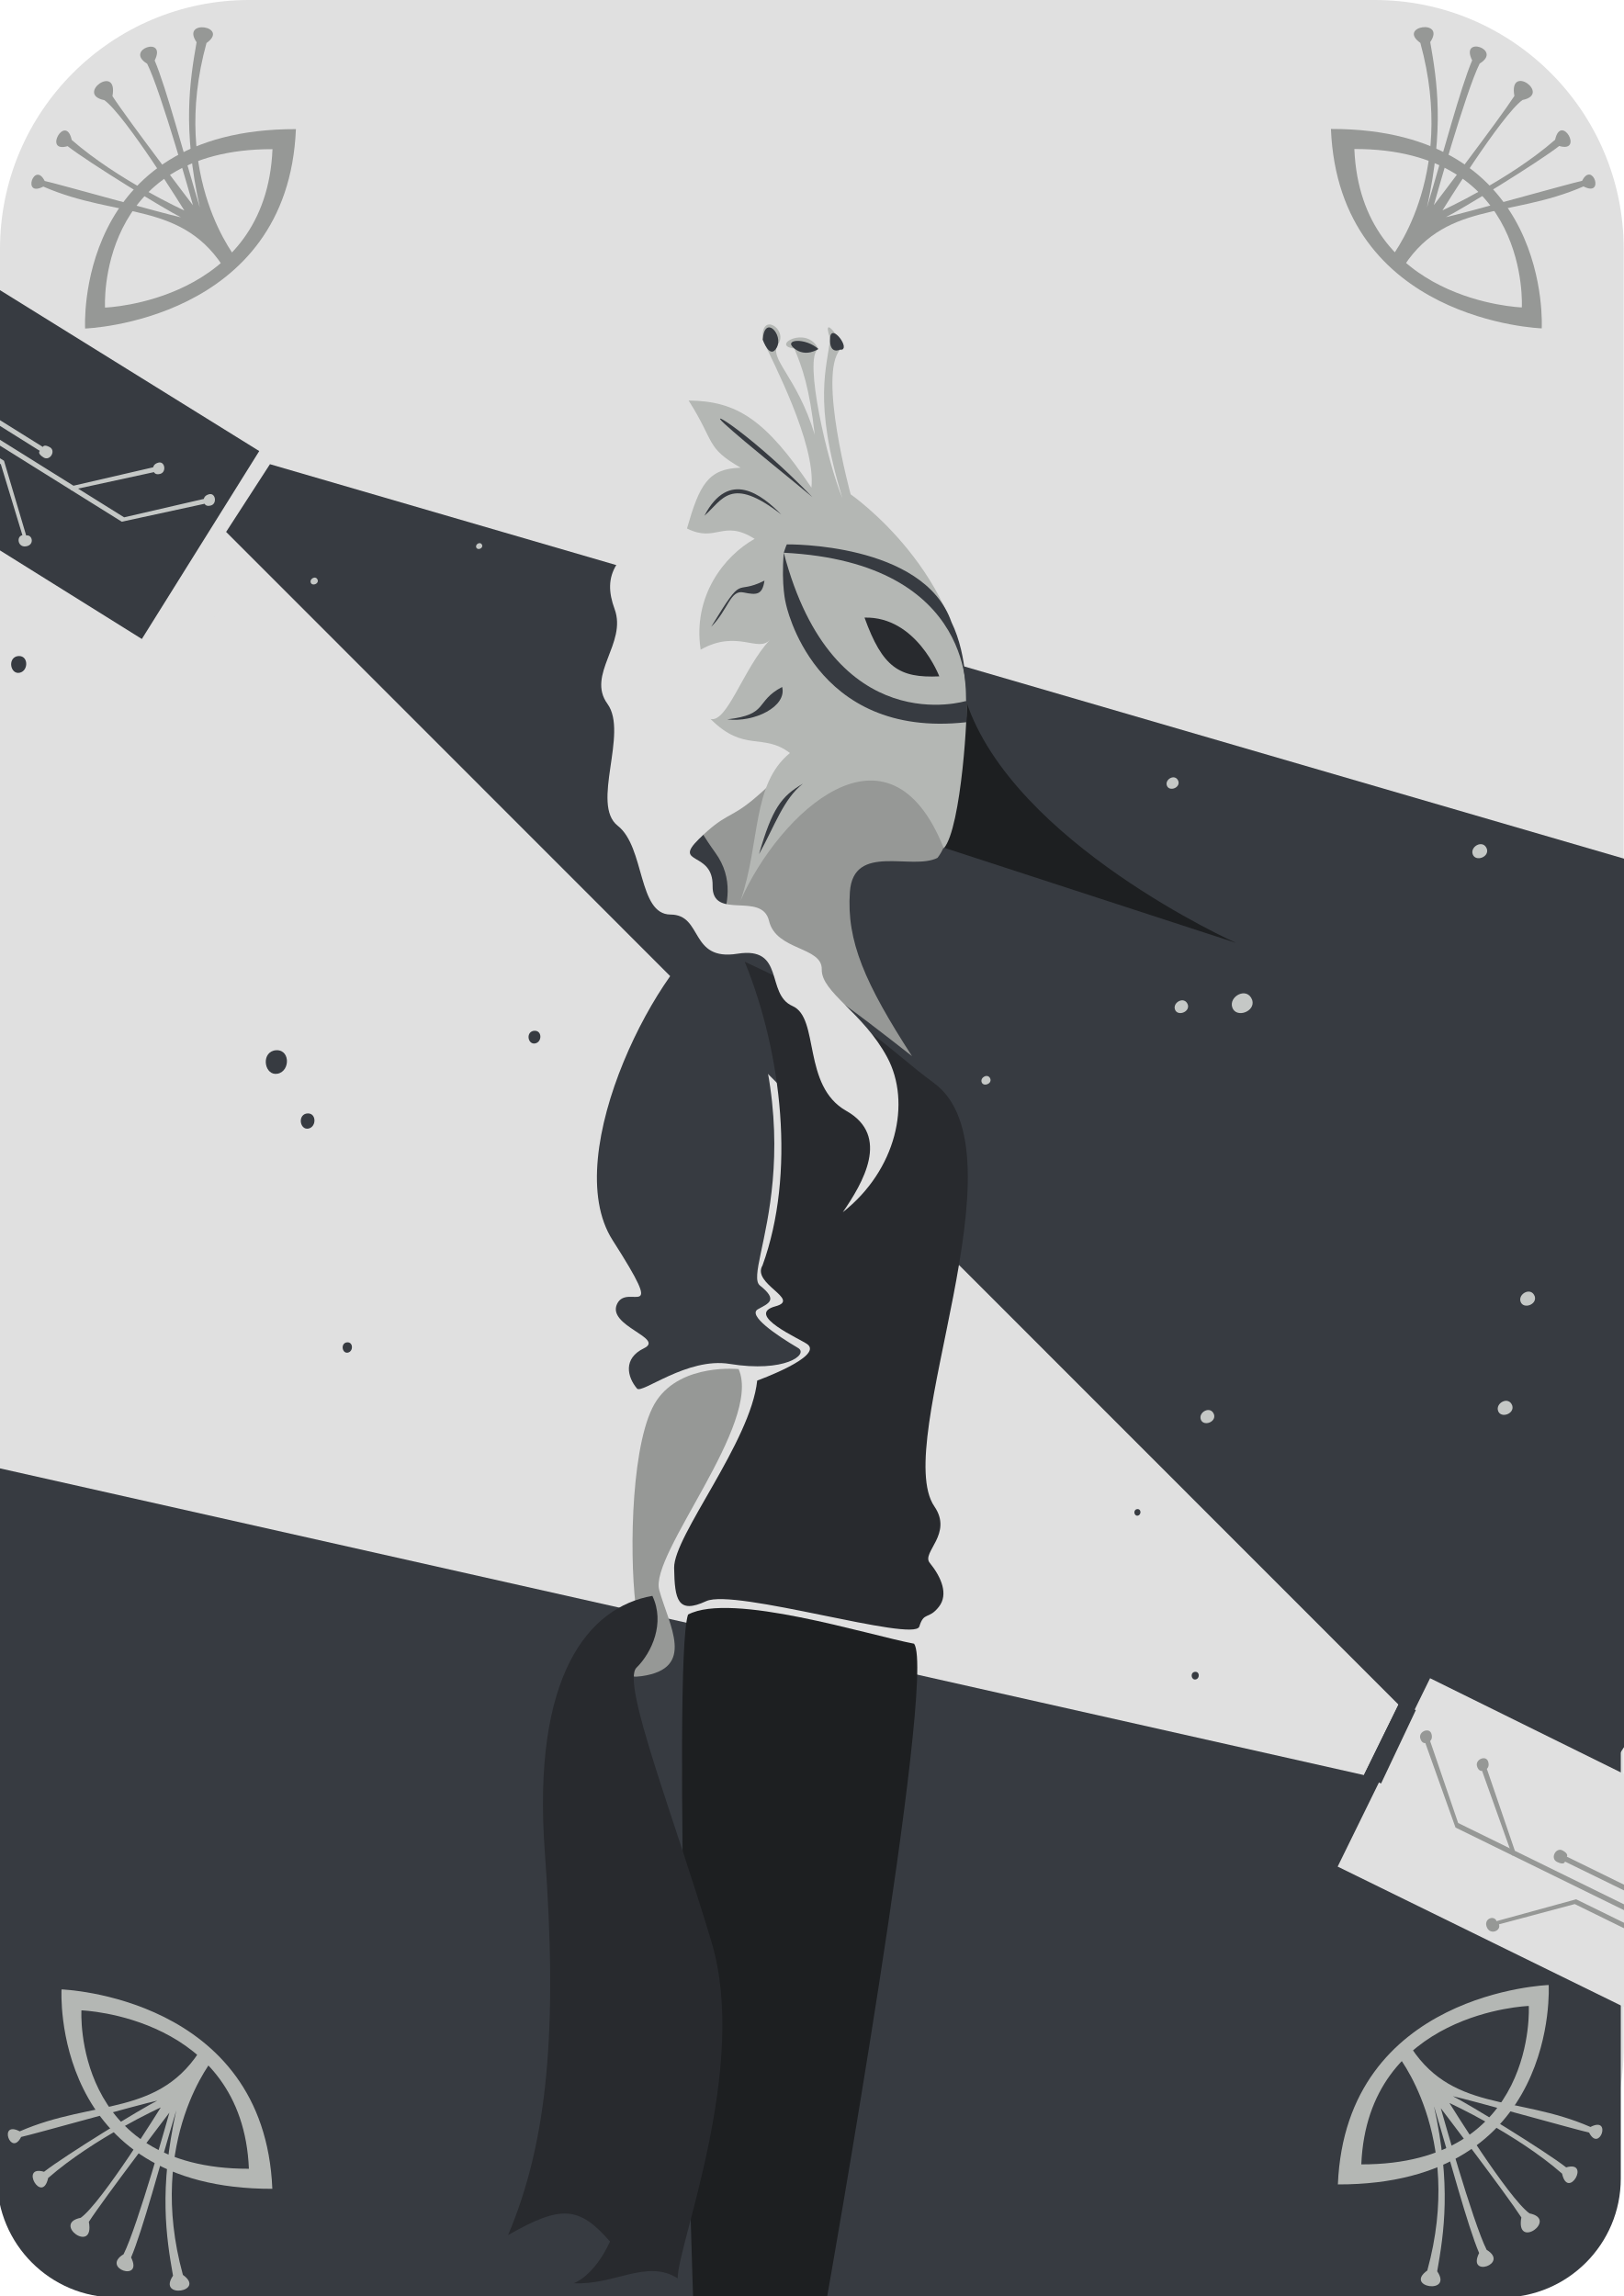
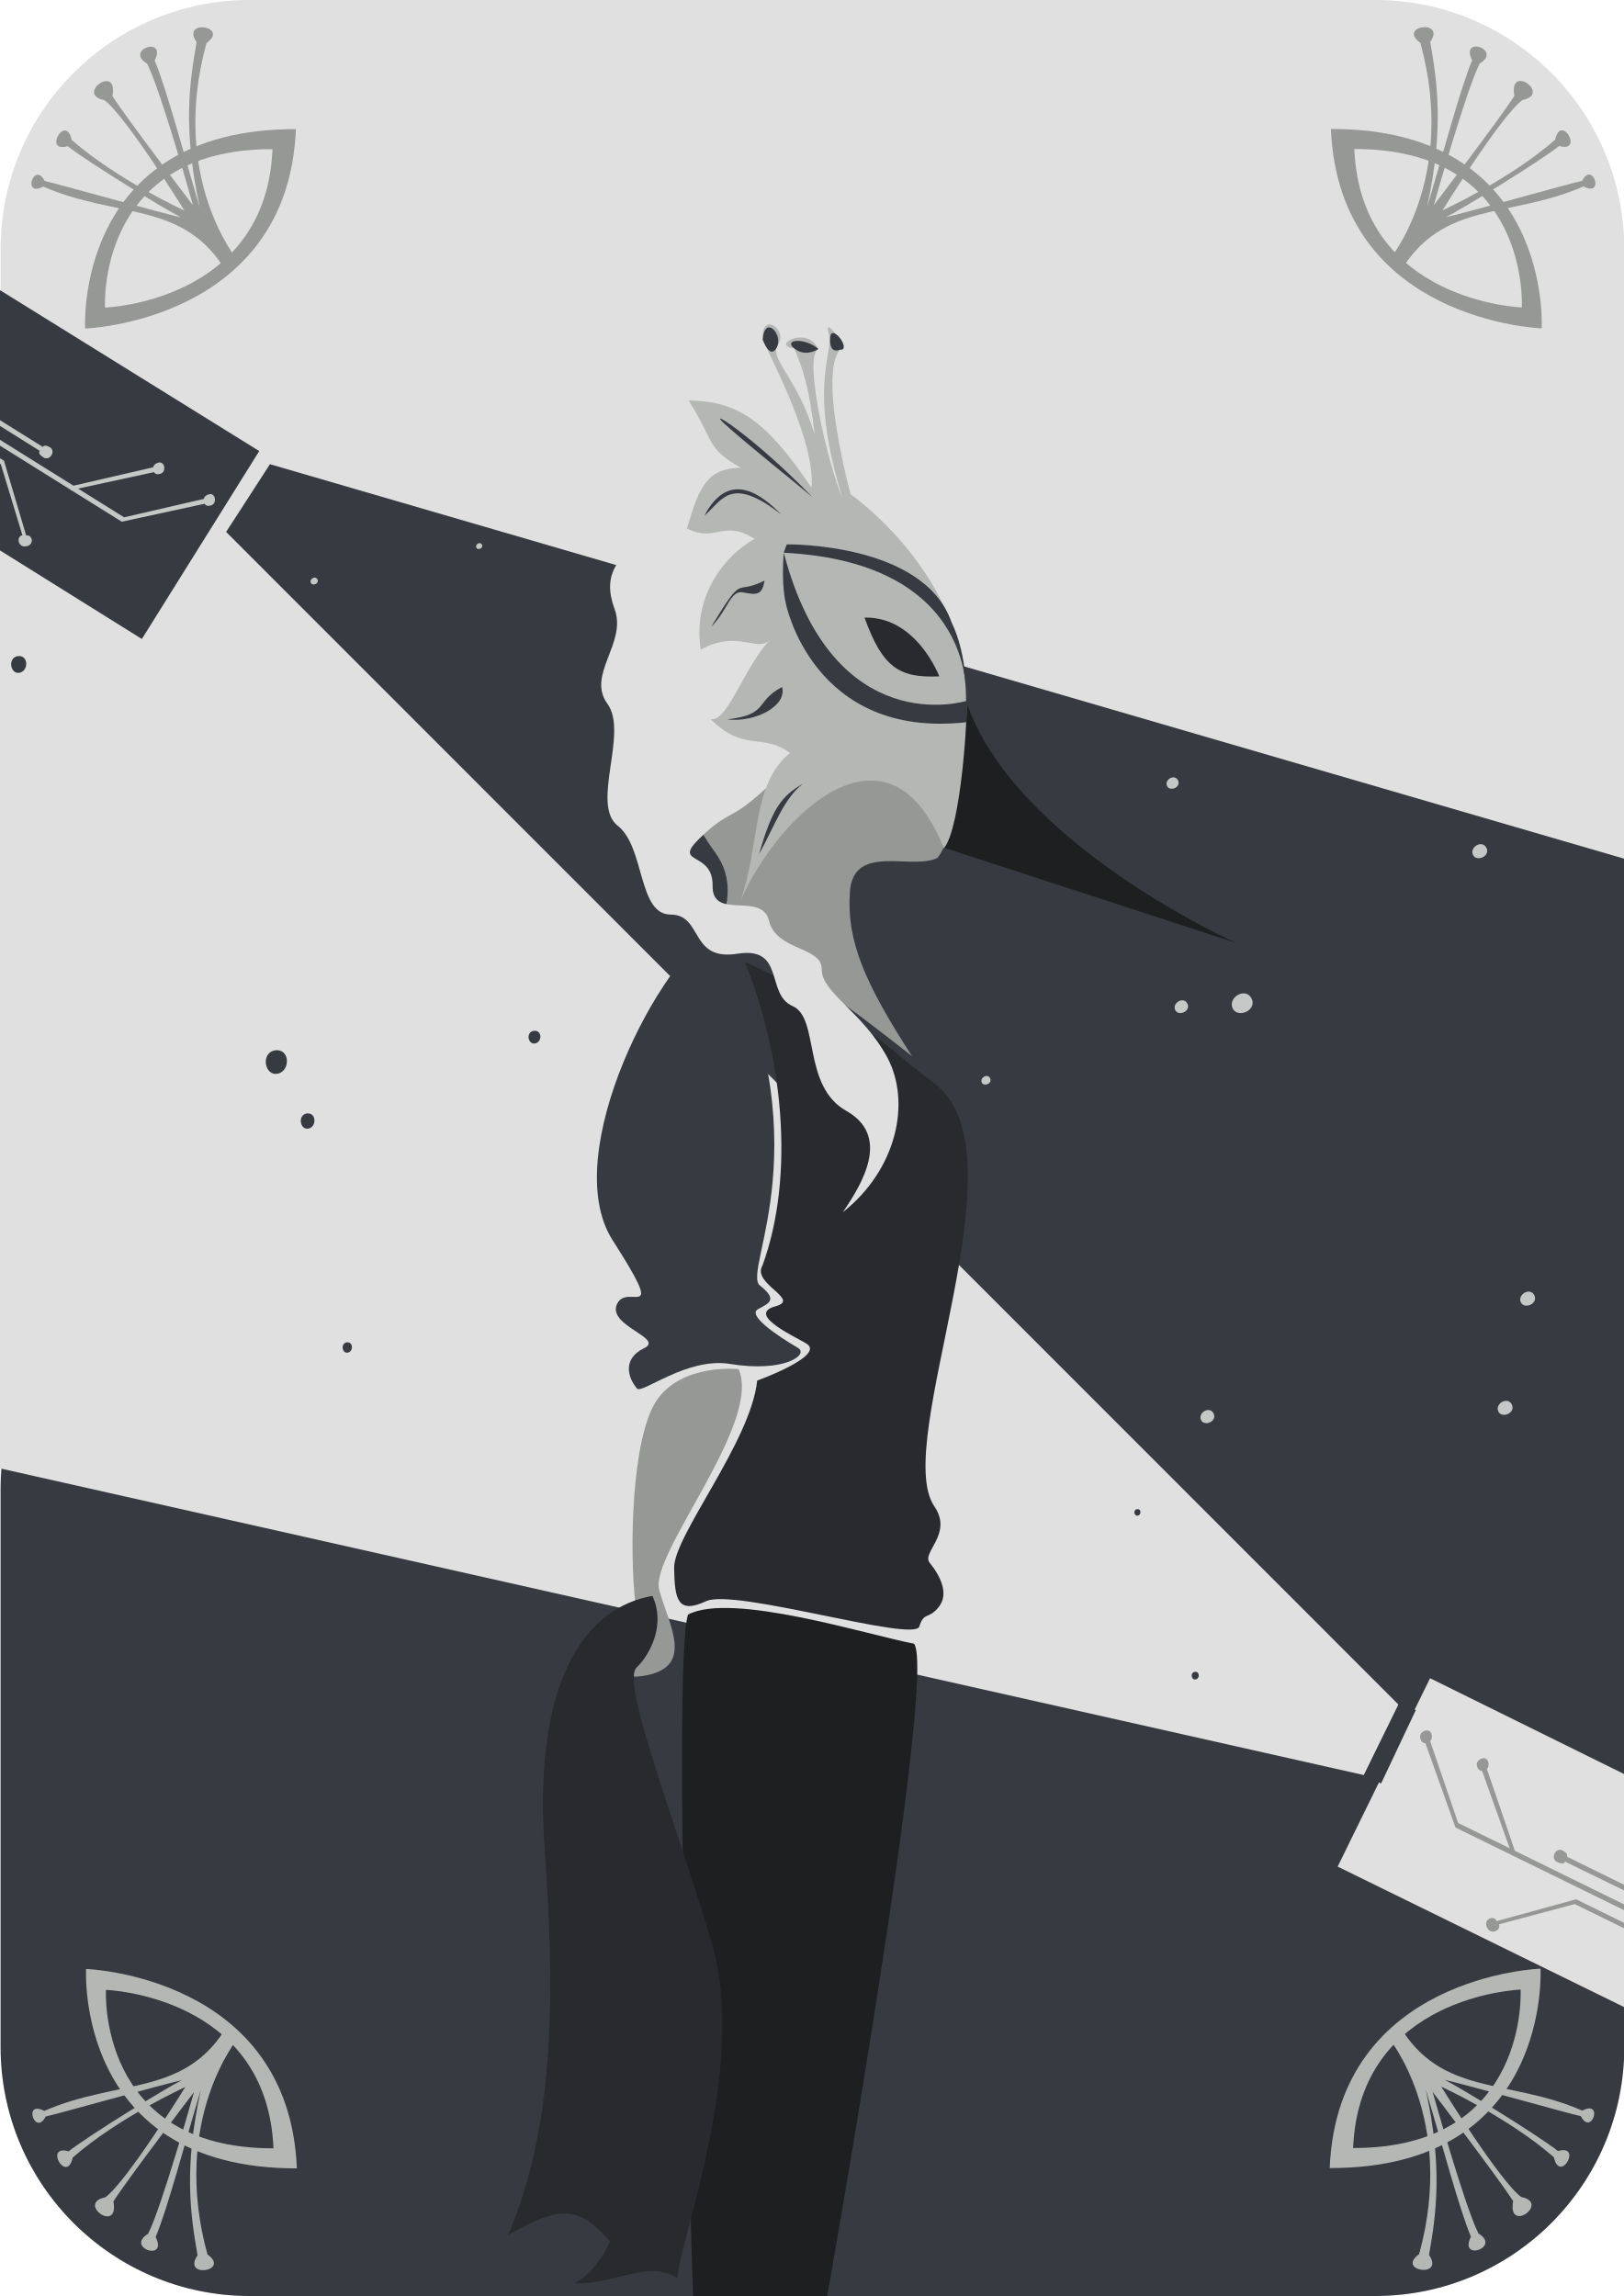
<svg xmlns="http://www.w3.org/2000/svg" width="210mm" height="297mm" viewBox="0 0 210 297" version="1.1" id="svg114">
  <defs id="defs111">
    </defs>
  <g id="layer1" transform="translate(-0.06880778,-0.606345)">
-     <rect style="display:inline;fill:#e0e0e0;fill-opacity:1;fill-rule:evenodd;stroke:none;stroke-width:0.265" id="rect5123" width="210" height="297" x="0.069" y="0.606" ry="32.219" />
-     <rect style="display:inline;fill:#373b41;fill-opacity:1;fill-rule:evenodd;stroke:none;stroke-width:0.183" id="rect5123-9" width="210" height="141.918" x="-0.309" y="155.883" ry="15.395" />
+     <rect style="display:inline;fill:#e0e0e0;fill-opacity:1;fill-rule:evenodd;stroke:none;stroke-width:0.265" id="rect5123" width="210" height="297" x="0.145" y="0.606" ry="32.219" />
+     <rect style="display:inline;fill:#373b41;fill-opacity:1;fill-rule:evenodd;stroke:none;stroke-width:0.265" id="rect5123-8" width="210" height="136.501" x="0.145" y="161.106" ry="32.219" />
    <path style="display:inline;fill:#e0e0e0;fill-opacity:1;stroke:none;stroke-width:0.376px;stroke-linecap:butt;stroke-linejoin:miter;stroke-opacity:1" d="M 181.094,220.795 8.264,39.326 -59.358,177.183 176.47,230.222 Z" id="path3072" />
    <path style="display:inline;fill:#373b41;fill-opacity:1;stroke:none;stroke-width:0.397px;stroke-linecap:butt;stroke-linejoin:miter;stroke-opacity:1" d="M -21.227,24.92 -36.317,49.079 18.415,83.263 33.598,58.954 Z" id="path892" />
    <path style="display:inline;fill:#e0e0e0;fill-opacity:1;stroke:none;stroke-width:0.375px;stroke-linecap:butt;stroke-linejoin:miter;stroke-opacity:1" d="m 32.977,72.75 1.987,1.227 -5.74,8.658 -2.112,-1.305 z" id="path2241" />
    <path style="display:inline;fill:#373b41;fill-opacity:1;stroke:none;stroke-width:0.377px;stroke-linecap:butt;stroke-linejoin:miter;stroke-opacity:1" d="M 29.314,69.414 200.807,240.981 272.679,129.908 34.983,60.653 Z" id="path2488" />
    <path style="fill:#c5c8c6;fill-opacity:1;stroke:none;stroke-width:0.168px;stroke-linecap:butt;stroke-linejoin:miter;stroke-opacity:1" d="m 152.475,101.663 c 0.256,0.865 -1.184,1.376 -1.485,0.573 -0.317,-0.843 1.108,-1.62 1.485,-0.573 z" id="path10907-9" />
    <path style="fill:#c5c8c6;fill-opacity:1;stroke:none;stroke-width:0.29px;stroke-linecap:butt;stroke-linejoin:miter;stroke-opacity:1" d="m 162.025,129.97 c 0.442,1.495 -2.046,2.379 -2.567,0.991 -0.547,-1.457 1.916,-2.8 2.567,-0.991 z" id="path10907-6-5" />
    <path style="fill:#c5c8c6;fill-opacity:1;stroke:none;stroke-width:0.127px;stroke-linecap:butt;stroke-linejoin:miter;stroke-opacity:1" d="m 128.159,140.17 c 0.194,0.655 -0.897,1.043 -1.125,0.434 -0.24,-0.639 0.84,-1.227 1.125,-0.434 z" id="path10907-65-1" />
    <path style="fill:#c5c8c6;fill-opacity:1;stroke:none;stroke-width:0.206px;stroke-linecap:butt;stroke-linejoin:miter;stroke-opacity:1" d="m 192.376,110.422 c 0.315,1.064 -1.457,1.693 -1.828,0.706 -0.39,-1.037 1.364,-1.993 1.828,-0.706 z" id="path10907-5-5" />
    <path style="fill:#c5c8c6;fill-opacity:1;stroke:none;stroke-width:0.206px;stroke-linecap:butt;stroke-linejoin:miter;stroke-opacity:1" d="m 195.657,182.427 c 0.315,1.064 -1.457,1.693 -1.828,0.706 -0.39,-1.037 1.364,-1.993 1.828,-0.706 z" id="path10907-5-5-7" />
    <path style="fill:#c5c8c6;fill-opacity:1;stroke:none;stroke-width:0.206px;stroke-linecap:butt;stroke-linejoin:miter;stroke-opacity:1" d="m 198.567,168.301 c 0.315,1.064 -1.457,1.693 -1.828,0.706 -0.39,-1.037 1.364,-1.993 1.828,-0.706 z" id="path10907-5-5-0" />
    <path style="fill:#c5c8c6;fill-opacity:1;stroke:none;stroke-width:0.206px;stroke-linecap:butt;stroke-linejoin:miter;stroke-opacity:1" d="m 227.408,125.882 c 0.315,1.064 -1.457,1.693 -1.828,0.706 -0.39,-1.037 1.364,-1.993 1.828,-0.706 z" id="path10907-5-5-4" />
    <path style="fill:#c5c8c6;fill-opacity:1;stroke:none;stroke-width:0.193px;stroke-linecap:butt;stroke-linejoin:miter;stroke-opacity:1" d="m 157.085,183.579 c 0.294,0.994 -1.36,1.581 -1.707,0.659 -0.364,-0.969 1.274,-1.861 1.707,-0.659 z" id="path10907-2-1" />
    <path style="fill:#c5c8c6;fill-opacity:1;stroke:none;stroke-width:0.187px;stroke-linecap:butt;stroke-linejoin:miter;stroke-opacity:1" d="m 153.696,130.565 c 0.285,0.965 -1.321,1.535 -1.657,0.64 -0.353,-0.941 1.236,-1.807 1.657,-0.64 z" id="path10907-3-6" />
    <path style="fill:#c5c8c6;fill-opacity:1;stroke:none;stroke-width:0.101px;stroke-linecap:butt;stroke-linejoin:miter;stroke-opacity:1" d="m 41.156,75.626 c 0.154,0.521 -0.714,0.829 -0.895,0.346 -0.191,-0.508 0.668,-0.976 0.895,-0.346 z" id="path10907-1-5" />
    <path style="fill:#c5c8c6;fill-opacity:1;stroke:none;stroke-width:0.086px;stroke-linecap:butt;stroke-linejoin:miter;stroke-opacity:1" d="m 62.427,71.122 c 0.132,0.445 -0.61,0.709 -0.765,0.295 -0.163,-0.434 0.571,-0.834 0.765,-0.295 z" id="path10907-30-3" />
    <path style="fill:#373b41;fill-opacity:1;stroke:none;stroke-width:0.309px;stroke-linecap:butt;stroke-linejoin:miter;stroke-opacity:1" d="m 17.125,59.235 c -1.613,-0.502 -2.635,2.084 -1.141,2.666 1.57,0.611 3.09,-1.937 1.141,-2.666 z" id="path10907-5-5-2" />
    <g id="g31132" transform="matrix(0.675202,0.4217039,-0.4217039,0.675202,-84.09839,24.1284)" style="fill:#c5c8c6">
      <path style="fill:#c5c8c6;fill-opacity:1;stroke:none;stroke-width:0.562px;stroke-linecap:butt;stroke-linejoin:miter;stroke-opacity:1" d="m 85.492,-17.156 h 28.609 l 9.074,7.917 c -0.746,0.713 0.4,2.058 1.4,1.278 1.205,-0.94 -0.07,-2.286 -0.855,-1.562 l -9.485,-8.387 H 85.44 Z" id="path5336-3" />
      <path style="fill:#c5c8c6;fill-opacity:1;stroke:none;stroke-width:0.562px;stroke-linecap:butt;stroke-linejoin:miter;stroke-opacity:1" d="m 75.684,-17.105 h 9.699 l 3.28,3.763 c 0,0 -0.254,0.503 0.324,1.099 0.752,0.775 1.931,-0.583 1.23,-1.381 -0.583,-0.663 -1.03,-0.319 -1.03,-0.319 l -3.747,-3.967 h -9.787 z" id="path5360-1-2" />
      <path style="fill:#c5c8c6;fill-opacity:1;stroke:none;stroke-width:0.562px;stroke-linecap:butt;stroke-linejoin:miter;stroke-opacity:1" d="m 125.956,-20.452 h 9.699 l 9.401,-9.401 c 0,0 -0.254,-0.503 0.324,-1.099 0.752,-0.775 1.931,0.583 1.23,1.381 -0.583,0.663 -1.03,0.319 -1.03,0.319 l -9.868,9.605 h -9.787 z" id="path5360-1" />
      <path style="fill:#c5c8c6;fill-opacity:1;stroke:none;stroke-width:0.562px;stroke-linecap:butt;stroke-linejoin:miter;stroke-opacity:1" d="m 75.758,-20.452 h 50.198 l 9.401,-9.401 c 0,0 -0.254,-0.503 0.324,-1.099 0.752,-0.775 1.931,0.583 1.23,1.381 -0.583,0.663 -1.03,0.319 -1.03,0.319 l -9.868,9.605 H 75.727 Z" id="path5360" />
      <path style="fill:#c5c8c6;fill-opacity:1;stroke:none;stroke-width:0.512px;stroke-linecap:butt;stroke-linejoin:miter;stroke-opacity:1" d="m 75.749,-23.16 h 42.651 c 0,0 -0.13,-0.525 1.003,-0.564 1.171,-0.04 1.224,1.955 -0.006,1.955 -1.315,0 -1.067,-0.586 -1.067,-0.586 l -42.55,-0.066 z" id="path5338-7" />
      <path style="fill:#c5c8c6;fill-opacity:1;stroke:none;stroke-width:0.509px;stroke-linecap:butt;stroke-linejoin:miter;stroke-opacity:1" d="M 75.852,-26.373 H 95.617 c 0,0 -0.133,-0.517 1,-0.555 1.259,-0.042 1.232,1.978 0.066,1.978 -1.315,0 -1.136,-0.626 -1.136,-0.626 l -19.665,-0.066 z" id="path5338" />
      <path style="fill:#c5c8c6;fill-opacity:1;stroke:none;stroke-width:0.562px;stroke-linecap:butt;stroke-linejoin:miter;stroke-opacity:1" d="M 75.943,-30.272 H 86.677 l 5.828,-5.708 c -0.785,-0.848 0.332,-2.489 1.673,-1.659 1.362,0.843 0.05,2.728 -1.162,1.925 l -6.204,6.196 H 75.891 Z" id="path5336" />
    </g>
    <g id="g29960" />
    <path style="fill:#1d1f21;fill-opacity:1;stroke:none;stroke-width:0.265px;stroke-linecap:butt;stroke-linejoin:miter;stroke-opacity:1" d="m 89.056,209.459 c -2.08,6.13 0.664,88.662 0.664,88.662 l 17.3,-0.285 c 0,0 14.266,-80.371 11.274,-84.607 -5.955,-1.125 -23.626,-6.734 -29.238,-3.769 z" id="path9067" />
    <path style="fill:#282a2e;stroke:none;stroke-width:0.287px;stroke-linecap:butt;stroke-linejoin:miter;stroke-opacity:1" d="m 96.386,125.01 c 15.787,7.256 18.602,11.416 24.426,15.652 12.315,8.957 -5.577,46.533 0.105,54.81 2.437,3.55 -1.692,5.951 -0.612,7.282 1.553,1.914 2.434,4.11 1.199,5.691 -1.349,1.726 -1.924,0.572 -2.537,2.562 -0.648,2.104 -23.906,-4.979 -27.566,-3.282 -3.678,1.706 -4.078,-0.156 -4.144,-4.302 -0.066,-4.147 9.909,-16.295 10.744,-24.232 0,0 8.58,-3.105 6.497,-4.694 -0.894,-0.682 -8.205,-3.818 -4.125,-4.916 3.334,-0.898 -3.129,-2.906 -1.685,-5.287 4.285,-11.765 2.556,-27.348 -2.302,-39.285 z" id="path5972" />
    <path style="fill:#373b41;stroke:none;stroke-width:0.287px;stroke-linecap:butt;stroke-linejoin:miter;stroke-opacity:1" d="m 92.861,120.721 c -7.14,3.475 -20.728,29.1 -13.567,40.301 7.161,11.202 1.947,5.411 0.586,8.252 -1.361,2.841 6.218,4.416 3.476,5.737 -2.743,1.321 -2.157,3.728 -0.9,5.212 0.628,0.742 6.5,-4.083 11.983,-3.188 7.132,1.164 10.263,-1.227 8.85,-2.06 -2.827,-1.665 -6.574,-4.235 -5.193,-5.013 1.382,-0.778 2.659,-1.158 0.251,-3.076 -2.408,-1.918 8.668,-18.857 -5.486,-46.165 z" id="path5937" />
    <path style="display:inline;fill:#e0e0e0;fill-opacity:1;stroke:none;stroke-width:0.376px;stroke-linecap:butt;stroke-linejoin:miter;stroke-opacity:1" d="m 239.814,244.753 -11.879,24.217 -54.861,-26.91 11.952,-24.366 z" id="path892-7" />
    <path style="display:inline;fill:#373b41;fill-opacity:1;stroke:none;stroke-width:0.376px;stroke-linecap:butt;stroke-linejoin:miter;stroke-opacity:1" d="m 183.182,221.82 -2.088,-1.024 -4.624,9.427 2.22,1.089 z" id="path2241-3" />
    <path style="fill:#969896;fill-opacity:1;stroke:none;stroke-width:0.265px;stroke-linecap:butt;stroke-linejoin:miter;stroke-opacity:1" d="m 120.794,92.071 c 2.979,6.352 3.35,15.894 0.527,19.504 -3.299,1.679 -10.878,-1.977 -11.332,4.395 -0.454,6.372 1.953,11.849 8.031,21.25 -6.324,-4.91 -18.492,-14.798 -23.702,-13.669 -5.21,1.129 3.156,-5.922 -1.744,-12.657 C 87.674,104.16 79.976,87.889 85.846,80.639 91.715,73.389 108.931,49.169 120.794,92.071 Z" id="path5221" />
    <g id="g4924" style="display:inline;fill:#969896" transform="translate(0,-15.875)">
      <path style="fill:#e0e0e0;fill-opacity:1;stroke:none;stroke-width:0.265px;stroke-linecap:butt;stroke-linejoin:miter;stroke-opacity:1" d="m 105.144,80.792 c 0,0 -15.313,-1.521 -18.598,3.511 -7.065,3.733 -8.605,6.565 -6.983,10.977 1.622,4.412 -3.679,8.468 -0.93,12.248 2.749,3.78 -2.202,13.007 1.33,15.769 3.533,2.762 2.592,11.475 6.826,11.486 4.234,0.012 2.43,6.063 8.657,5.068 6.227,-0.995 3.591,5.222 7.124,6.767 3.533,1.545 1.21,10.322 6.956,13.563 5.746,3.242 2.144,9.327 -0.454,13.107 6.942,-5.465 8.88,-14.195 5.746,-20.035 -3.134,-5.84 -8.536,-8.402 -8.468,-11.375 0.069,-2.972 -5.897,-2.399 -6.818,-6.273 -0.921,-3.874 -7.38,0.01 -7.298,-4.531 0.082,-4.541 -5.202,-2.679 -1.793,-6.038 3.409,-3.359 3.96,-2.616 6.873,-4.995 3.051,-2.491 11.595,-10.508 7.691,-14.498 -3.904,-3.991 27.219,-10.265 0.139,-24.753 z" id="path4723" />
    </g>
    <path style="display:inline;fill:#1d1f21;fill-opacity:1;stroke:none;stroke-width:0.265px;stroke-linecap:butt;stroke-linejoin:miter;stroke-opacity:1" d="m 122.053,110.228 37.878,12.346 c 0,0 -28.829,-12.892 -34.914,-31.296 -0.471,7.119 -2.292,18.786 -2.964,18.951 z" id="path3466" />
    <path style="display:inline;fill:#b4b7b4;fill-opacity:1;stroke:none;stroke-width:0.265px;stroke-linecap:butt;stroke-linejoin:miter;stroke-opacity:1" d="m 125.017,91.277 c 0,-16.401 -14.93,-26.728 -14.93,-26.728 0,0 -4.238,-15.507 -1.361,-18.718 1.614,0.794 -2.722,-5.644 -1.302,-1.456 -0.33,3.724 -2.274,7.944 1.594,20.654 -1.886,-4.402 -5.093,-18.238 -3.11,-19.281 -1.458,-3.145 -6.279,-0.397 -3.11,-0.066 1.05,2.516 1.944,4.998 2.644,11.155 -2.313,-7.63 -6.026,-9.814 -4.724,-11.717 1.302,-1.903 -2.313,-4.32 -2.002,-0.579 1.264,2.813 6.882,13.422 6.299,19.148 -5.89,-8.805 -9.662,-11.221 -15.882,-11.271 3.46,5.445 2.177,6.057 6.726,8.689 -4.238,0.116 -5.327,2.234 -6.94,7.861 3.81,1.903 4.627,-1.258 8.748,1.341 -3.927,2.201 -8.029,7.398 -6.979,14.332 4.763,-2.665 7.407,0.447 8.962,-1.274 -3.441,3.691 -5.521,10.758 -7.679,10.244 4.335,4.369 6.765,1.738 10.264,4.402 -4.977,4.071 -3.791,11.602 -6.396,19.115 4.995,-11.347 19.179,-24.751 26.296,-6.786 2.289,-2.593 3.2,-18.439 2.883,-19.065 z" id="path3567" />
    <path style="display:inline;fill:#282a2e;fill-opacity:1;stroke:none;stroke-width:0.265px;stroke-linecap:butt;stroke-linejoin:miter;stroke-opacity:1" d="m 121.551,88.097 c 0,0 -2.935,-7.771 -9.67,-7.601 2.33,6.46 4.474,7.835 9.67,7.601 z" id="path4220" />
    <path style="fill:#969896;stroke:none;stroke-width:0.265px;stroke-linecap:butt;stroke-linejoin:miter;stroke-opacity:1" d="m 95.599,177.707 c 3.069,7.015 -11.549,23.958 -10.27,28.575 1.283,4.63 4.772,10.144 -2.269,11.142 -3.777,0.535 0.04,-2.273 -0.792,-9.249 -0.832,-6.976 -0.533,-21.63 2.748,-26.444 3.281,-4.814 10.583,-4.023 10.583,-4.023 z" id="path9314" />
    <path style="fill:#282a2e;fill-opacity:1;stroke:none;stroke-width:0.33px;stroke-linecap:butt;stroke-linejoin:miter;stroke-opacity:1" d="m 84.443,207.041 c -8.209,1.441 -15.595,10.198 -13.912,33.118 1.683,22.92 0.393,37.44 -4.75,49.564 6.844,-3.901 9.181,-3.771 13.183,0.842 -2.113,4.565 -4.693,5.39 -4.693,5.39 5.254,0.275 9.48,-3.173 13.445,-0.631 -0.037,-4.241 9.2,-27.307 4.394,-43.445 -4.806,-16.138 -11.724,-33.571 -9.724,-35.546 2.001,-1.975 3.721,-5.795 2.057,-9.291 z" id="path9495" />
    <path style="fill:#373b41;fill-opacity:1;stroke:none;stroke-width:0.177px;stroke-linecap:butt;stroke-linejoin:miter;stroke-opacity:1" d="m 69.007,133.966 c -0.951,0.252 -0.64,1.79 0.278,1.612 0.964,-0.187 0.91,-1.858 -0.278,-1.612 z" id="path10907-9-2" />
    <path style="fill:#373b41;fill-opacity:1;stroke:none;stroke-width:0.324px;stroke-linecap:butt;stroke-linejoin:miter;stroke-opacity:1" d="m 35.479,136.504 c -1.703,0.467 -1.146,3.32 0.498,2.991 1.727,-0.346 1.629,-3.447 -0.498,-2.991 z" id="path10907-6-5-3" />
    <path style="fill:#373b41;fill-opacity:1;stroke:none;stroke-width:0.142px;stroke-linecap:butt;stroke-linejoin:miter;stroke-opacity:1" d="m 44.841,174.264 c -0.747,0.205 -0.502,1.456 0.218,1.311 0.757,-0.152 0.714,-1.511 -0.218,-1.311 z" id="path10907-65-1-3" />
    <path style="fill:#373b41;fill-opacity:1;stroke:none;stroke-width:0.23px;stroke-linecap:butt;stroke-linejoin:miter;stroke-opacity:1" d="m -34.605,135.897 c -1.213,0.332 -0.816,2.364 0.355,2.129 1.229,-0.246 1.16,-2.454 -0.355,-2.129 z" id="path10907-5-5-7-4" />
    <path style="fill:#373b41;fill-opacity:1;stroke:none;stroke-width:0.23px;stroke-linecap:butt;stroke-linejoin:miter;stroke-opacity:1" d="m -22.54,124.842 c -1.213,0.332 -0.816,2.364 0.355,2.129 1.229,-0.246 1.16,-2.454 -0.355,-2.129 z" id="path10907-5-5-0-6" />
    <path style="fill:#373b41;fill-opacity:1;stroke:none;stroke-width:0.23px;stroke-linecap:butt;stroke-linejoin:miter;stroke-opacity:1" d="M 2.249,85.5 C 1.037,85.833 1.434,87.864 2.604,87.63 3.833,87.383 3.764,85.176 2.249,85.5 Z" id="path10907-5-5-4-9" />
    <path style="fill:#373b41;fill-opacity:1;stroke:none;stroke-width:0.215px;stroke-linecap:butt;stroke-linejoin:miter;stroke-opacity:1" d="m -13.777,172.736 c -1.132,0.31 -0.762,2.207 0.331,1.988 1.148,-0.23 1.083,-2.291 -0.331,-1.988 z" id="path10907-2-1-3" />
    <path style="fill:#373b41;fill-opacity:1;stroke:none;stroke-width:0.209px;stroke-linecap:butt;stroke-linejoin:miter;stroke-opacity:1" d="m 39.641,144.663 c -1.099,0.301 -0.74,2.143 0.321,1.93 1.114,-0.223 1.052,-2.224 -0.321,-1.93 z" id="path10907-3-6-0" />
    <path style="fill:#373b41;fill-opacity:1;stroke:none;stroke-width:0.107px;stroke-linecap:butt;stroke-linejoin:miter;stroke-opacity:1" d="m 154.539,216.88 c -0.573,0.152 -0.386,1.079 0.168,0.971 0.581,-0.112 0.548,-1.119 -0.168,-0.971 z" id="path10907-1-5-6" />
    <path style="fill:#373b41;fill-opacity:1;stroke:none;stroke-width:0.091px;stroke-linecap:butt;stroke-linejoin:miter;stroke-opacity:1" d="m 147.081,195.831 c -0.49,0.13 -0.33,0.921 0.143,0.83 0.497,-0.096 0.469,-0.957 -0.143,-0.83 z" id="path10907-30-3-6" />
    <path style="fill:#373b41;fill-opacity:1;stroke:none;stroke-width:0.265px;stroke-linecap:butt;stroke-linejoin:miter;stroke-opacity:1" d="m 125.017,91.277 c 0,0 -17.154,5.348 -23.581,-19.172 -0.349,4.298 0.269,6.568 0.269,6.568 0,0 3.473,17.58 23.352,15.355 0.104,-0.813 0.049,-2.543 -0.04,-2.751 z" id="path18335" />
    <path style="fill:#373b41;fill-opacity:1;stroke:none;stroke-width:0.265px;stroke-linecap:butt;stroke-linejoin:miter;stroke-opacity:1" d="m 125.019,91.275 c 0,0 1.734,-17.885 -23.582,-19.171 -0.117,0.358 0.339,-1.056 0.399,-1.078 0,0 17.699,-0.283 21.285,10.049 2.216,4.533 1.899,10.199 1.899,10.199 z" id="path18335-8" />
    <path style="fill:#373b41;fill-opacity:1;stroke:none;stroke-width:0.265px;stroke-linecap:butt;stroke-linejoin:miter;stroke-opacity:1" d="m 98.715,44.54 c 0.245,-3.312 2.711,-0.653 1.82,1.012 -0.891,1.665 -1.82,-1.012 -1.82,-1.012 z" id="path19339" />
    <path style="fill:#373b41;fill-opacity:1;stroke:none;stroke-width:0.265px;stroke-linecap:butt;stroke-linejoin:miter;stroke-opacity:1" d="m 105.908,45.748 c -1.671,-1.499 -4.612,-1.27 -3.11,-0.066 1.502,1.204 3.11,0.066 3.11,0.066 z" id="path19407" />
    <path style="fill:#373b41;fill-opacity:1;stroke:none;stroke-width:0.265px;stroke-linecap:butt;stroke-linejoin:miter;stroke-opacity:1" d="m 108.726,45.831 c 1.565,0.14 -1.198,-3.644 -1.302,-1.456 -0.104,2.187 1.302,1.456 1.302,1.456 z" id="path19475" />
    <path style="fill:#373b41;fill-opacity:1;stroke:none;stroke-width:0.265px;stroke-linecap:butt;stroke-linejoin:miter;stroke-opacity:1" d="M 105.144,64.917 C 97.638,57.151 91.169,53.034 93.783,55.437 c 2.614,2.403 9.386,7.796 11.361,9.48 z" id="path19656" />
    <path style="fill:#373b41;fill-opacity:1;stroke:none;stroke-width:0.265px;stroke-linecap:butt;stroke-linejoin:miter;stroke-opacity:1" d="m 101.112,67.156 c -2.519,-2.559 -6.759,-5.905 -9.943,0.167 2.361,-2.058 3.38,-5.264 9.943,-0.167 z" id="path19724" />
    <path style="fill:#373b41;fill-opacity:1;stroke:none;stroke-width:0.265px;stroke-linecap:butt;stroke-linejoin:miter;stroke-opacity:1" d="m 98.941,75.712 c -4.025,2.021 -2.513,-1.207 -6.892,5.975 2.228,-2.236 2.456,-4.806 4.177,-4.445 1.721,0.361 2.443,0.329 2.715,-1.53 z" id="path19792" />
    <path style="fill:#373b41;fill-opacity:1;stroke:none;stroke-width:0.265px;stroke-linecap:butt;stroke-linejoin:miter;stroke-opacity:1" d="m 101.226,89.468 c -3.576,1.886 -1.665,3.567 -7.101,4.192 3.5,0.442 7.753,-1.665 7.101,-4.192 z" id="path19926" />
    <path style="fill:#373b41;fill-opacity:1;stroke:none;stroke-width:0.265px;stroke-linecap:butt;stroke-linejoin:miter;stroke-opacity:1" d="m 103.916,101.979 c -2.804,1.627 -3.981,3.222 -5.677,9.111 2.025,-3.642 3.158,-7.139 5.677,-9.111 z" id="path19994" />
    <g id="g31132-1" transform="matrix(-0.7564107,-0.3710383,-0.3710383,0.7564107,283.679,302.2222)" style="fill:#969896">
      <path style="fill:#969896;fill-opacity:1;stroke:none;stroke-width:0.562px;stroke-linecap:butt;stroke-linejoin:miter;stroke-opacity:1" d="m 85.492,-17.156 h 28.609 l 9.074,7.917 c -0.746,0.713 0.4,2.058 1.4,1.278 1.205,-0.94 -0.07,-2.286 -0.855,-1.562 l -9.485,-8.387 H 85.44 Z" id="path5336-3-6" />
      <path style="fill:#969896;fill-opacity:1;stroke:none;stroke-width:0.562px;stroke-linecap:butt;stroke-linejoin:miter;stroke-opacity:1" d="m 75.684,-17.105 h 9.699 l 3.28,3.763 c 0,0 -0.254,0.503 0.324,1.099 0.752,0.775 1.931,-0.583 1.23,-1.381 -0.583,-0.663 -1.03,-0.319 -1.03,-0.319 l -3.747,-3.967 h -9.787 z" id="path5360-1-2-5" />
      <path style="fill:#969896;fill-opacity:1;stroke:none;stroke-width:0.562px;stroke-linecap:butt;stroke-linejoin:miter;stroke-opacity:1" d="m 125.956,-20.452 h 9.699 l 9.401,-9.401 c 0,0 -0.254,-0.503 0.324,-1.099 0.752,-0.775 1.931,0.583 1.23,1.381 -0.583,0.663 -1.03,0.319 -1.03,0.319 l -9.868,9.605 h -9.787 z" id="path5360-1-5" />
      <path style="fill:#969896;fill-opacity:1;stroke:none;stroke-width:0.562px;stroke-linecap:butt;stroke-linejoin:miter;stroke-opacity:1" d="m 75.758,-20.452 h 50.198 l 9.401,-9.401 c 0,0 -0.254,-0.503 0.324,-1.099 0.752,-0.775 1.931,0.583 1.23,1.381 -0.583,0.663 -1.03,0.319 -1.03,0.319 l -9.868,9.605 H 75.727 Z" id="path5360-2" />
      <path style="fill:#969896;fill-opacity:1;stroke:none;stroke-width:0.512px;stroke-linecap:butt;stroke-linejoin:miter;stroke-opacity:1" d="m 75.749,-23.16 h 42.651 c 0,0 -0.13,-0.525 1.003,-0.564 1.171,-0.04 1.224,1.955 -0.006,1.955 -1.315,0 -1.067,-0.586 -1.067,-0.586 l -42.55,-0.066 z" id="path5338-7-2" />
      <path style="fill:#969896;fill-opacity:1;stroke:none;stroke-width:0.509px;stroke-linecap:butt;stroke-linejoin:miter;stroke-opacity:1" d="M 75.852,-26.373 H 95.617 c 0,0 -0.133,-0.517 1,-0.555 1.259,-0.042 1.232,1.978 0.066,1.978 -1.315,0 -1.136,-0.626 -1.136,-0.626 l -19.665,-0.066 z" id="path5338-2" />
      <path style="fill:#969896;fill-opacity:1;stroke:none;stroke-width:0.562px;stroke-linecap:butt;stroke-linejoin:miter;stroke-opacity:1" d="M 75.943,-30.272 H 86.677 l 5.828,-5.708 c -0.785,-0.848 0.332,-2.489 1.673,-1.659 1.362,0.843 0.05,2.728 -1.162,1.925 l -6.204,6.196 H 75.891 Z" id="path5336-4" />
    </g>
    <path style="fill:#969896;fill-opacity:1;stroke:none;stroke-width:0.265px;stroke-linecap:butt;stroke-linejoin:miter;stroke-opacity:1" d="m 179.727,34.259 c 0,0 8.871,-10.533 4.041,-28.106 -3.06,-2.176 3.364,-3.171 1.28,-0.104 0.875,4.99 1.841,11.141 -0.425,21.394 2.077,-6.912 4.344,-15.5 5.846,-19.032 -1.629,-3.264 3.976,-1.401 0.974,0.414 -1.813,3.596 -5.928,18.317 -5.928,18.317 0,0 8.413,-11.024 10.416,-14.124 -0.785,-4.29 4.847,-0.235 1.049,0.523 -2.751,1.986 -10.348,14.272 -10.348,14.272 0,0 8.603,-3.919 14.564,-9.127 0.778,-3.507 3.76,1.748 0.531,0.806 -2.765,2.153 -12.746,8.273 -14.649,9.202 2.041,-0.42 16.079,-4.373 17.611,-4.698 1.353,-2.657 2.998,2.187 0.18,0.725 -9.591,4.196 -18.224,1.802 -23.663,11.009 -0.508,-0.649 -1.48,-1.47 -1.48,-1.47 z" id="path3243" />
    <path id="path9643-7" style="fill:#969896;fill-opacity:1;fill-rule:evenodd;stroke:none;stroke-width:0.21px;stroke-linecap:butt;stroke-linejoin:miter;stroke-opacity:1" d="m 175.232,19.881 c 0.82,19.78 21.66,20.493 21.66,20.493 0,0 1.182,-20.544 -21.66,-20.493 z m -3.03,-2.593 c 1.032,24.898 27.264,25.795 27.264,25.795 0,0 1.488,-25.859 -27.264,-25.795 z" />
    <path style="fill:#969896;fill-opacity:1;stroke:none;stroke-width:0.265px;stroke-linecap:butt;stroke-linejoin:miter;stroke-opacity:1" d="m 30.815,34.28 c 0,0 -8.871,-10.533 -4.041,-28.106 3.06,-2.176 -3.364,-3.171 -1.28,-0.104 -0.875,4.99 -1.841,11.141 0.425,21.394 -2.077,-6.912 -4.344,-15.5 -5.846,-19.032 1.629,-3.264 -3.976,-1.401 -0.974,0.414 1.813,3.596 5.928,18.317 5.928,18.317 0,0 -8.413,-11.024 -10.416,-14.124 0.785,-4.29 -4.847,-0.235 -1.049,0.523 2.751,1.986 10.348,14.272 10.348,14.272 0,0 -8.603,-3.919 -14.564,-9.127 -0.778,-3.507 -3.76,1.748 -0.531,0.806 2.765,2.153 12.746,8.273 14.649,9.202 -2.041,-0.42 -16.079,-4.373 -17.611,-4.698 -1.353,-2.657 -2.998,2.187 -0.18,0.725 9.591,4.196 18.224,1.802 23.663,11.009 0.508,-0.649 1.48,-1.47 1.48,-1.47 z" id="path3243-5" />
    <path id="path9643-7-6" style="fill:#969896;fill-opacity:1;fill-rule:evenodd;stroke:none;stroke-width:0.21px;stroke-linecap:butt;stroke-linejoin:miter;stroke-opacity:1" d="m 35.311,19.902 c -0.82,19.78 -21.66,20.493 -21.66,20.493 0,0 -1.182,-20.544 21.66,-20.493 z m 3.03,-2.593 c -1.032,24.898 -27.264,25.795 -27.264,25.795 0,0 -1.488,-25.859 27.264,-25.795 z" />
-     <path style="fill:#b4b7b4;fill-opacity:1;stroke:none;stroke-width:0.265px;stroke-linecap:butt;stroke-linejoin:miter;stroke-opacity:1" d="m 27.766,266.77 c 0,0 -8.871,10.533 -4.041,28.106 3.06,2.176 -3.364,3.171 -1.28,0.104 -0.875,-4.99 -1.841,-11.141 0.425,-21.394 -2.077,6.912 -4.344,15.5 -5.846,19.032 1.629,3.264 -3.976,1.401 -0.974,-0.414 1.813,-3.596 5.928,-18.317 5.928,-18.317 0,0 -8.413,11.024 -10.416,14.124 0.785,4.29 -4.847,0.235 -1.049,-0.523 2.751,-1.986 10.348,-14.272 10.348,-14.272 0,0 -8.603,3.919 -14.564,9.127 -0.778,3.507 -3.76,-1.748 -0.531,-0.806 2.765,-2.153 12.746,-8.273 14.649,-9.202 -2.041,0.42 -16.079,4.373 -17.611,4.698 -1.353,2.657 -2.998,-2.187 -0.18,-0.725 9.591,-4.196 18.224,-1.802 23.663,-11.009 0.508,0.649 1.48,1.47 1.48,1.47 z" id="path3243-5-9" />
-     <path id="path9643-7-6-3" style="fill:#b4b7b4;fill-opacity:1;fill-rule:evenodd;stroke:none;stroke-width:0.21px;stroke-linecap:butt;stroke-linejoin:miter;stroke-opacity:1" d="m 32.261,281.149 c -0.82,-19.78 -21.66,-20.493 -21.66,-20.493 0,0 -1.182,20.544 21.66,20.493 z m 3.03,2.593 c -1.032,-24.898 -27.264,-25.795 -27.264,-25.795 0,0 -1.488,25.859 27.264,25.795 z" />
-     <path style="fill:#b4b7b4;fill-opacity:1;stroke:none;stroke-width:0.265px;stroke-linecap:butt;stroke-linejoin:miter;stroke-opacity:1" d="m 180.627,266.201 c 0,0 8.871,10.533 4.041,28.106 -3.06,2.176 3.364,3.171 1.28,0.104 0.875,-4.99 1.841,-11.141 -0.425,-21.394 2.077,6.912 4.344,15.5 5.846,19.032 -1.629,3.264 3.976,1.401 0.974,-0.414 -1.813,-3.596 -5.928,-18.317 -5.928,-18.317 0,0 8.413,11.024 10.416,14.124 -0.785,4.29 4.847,0.235 1.049,-0.523 -2.751,-1.986 -10.348,-14.272 -10.348,-14.272 0,0 8.603,3.919 14.564,9.127 0.778,3.507 3.76,-1.748 0.531,-0.806 -2.765,-2.153 -12.746,-8.273 -14.649,-9.202 2.041,0.42 16.079,4.373 17.611,4.698 1.353,2.657 2.998,-2.187 0.18,-0.724 -9.591,-4.196 -18.224,-1.802 -23.663,-11.009 -0.508,0.649 -1.48,1.47 -1.48,1.47 z" id="path3243-5-1" />
-     <path id="path9643-7-6-30" style="fill:#b4b7b4;fill-opacity:1;fill-rule:evenodd;stroke:none;stroke-width:0.21px;stroke-linecap:butt;stroke-linejoin:miter;stroke-opacity:1" d="m 176.132,280.58 c 0.82,-19.78 21.66,-20.493 21.66,-20.493 0,0 1.182,20.544 -21.66,20.493 z m -3.03,2.593 c 1.032,-24.898 27.264,-25.795 27.264,-25.795 0,0 1.488,25.859 -27.264,25.795 z" />
+     <path style="fill:#b4b7b4;fill-opacity:1;stroke:none;stroke-width:0.265px;stroke-linecap:butt;stroke-linejoin:miter;stroke-opacity:1" d="m 30.941,264.125 c 0,0 -8.871,10.533 -4.041,28.106 3.06,2.176 -3.364,3.171 -1.28,0.104 -0.875,-4.99 -1.841,-11.141 0.425,-21.394 -2.077,6.912 -4.344,15.5 -5.846,19.032 1.629,3.264 -3.976,1.401 -0.974,-0.414 1.813,-3.596 5.928,-18.317 5.928,-18.317 0,0 -8.413,11.024 -10.416,14.124 0.785,4.29 -4.847,0.235 -1.049,-0.523 2.751,-1.986 10.348,-14.272 10.348,-14.272 0,0 -8.603,3.919 -14.564,9.127 -0.778,3.507 -3.76,-1.748 -0.531,-0.806 2.765,-2.153 12.746,-8.273 14.649,-9.202 -2.041,0.42 -16.079,4.373 -17.611,4.698 -1.353,2.657 -2.998,-2.187 -0.18,-0.725 9.591,-4.196 18.224,-1.802 23.663,-11.009 0.508,0.649 1.48,1.47 1.48,1.47 z" id="path3243-5-9" />
+     <path id="path9643-7-6-3" style="fill:#b4b7b4;fill-opacity:1;fill-rule:evenodd;stroke:none;stroke-width:0.21px;stroke-linecap:butt;stroke-linejoin:miter;stroke-opacity:1" d="m 35.436,278.503 c -0.82,-19.78 -21.66,-20.493 -21.66,-20.493 0,0 -1.182,20.544 21.66,20.493 z m 3.03,2.593 c -1.032,-24.898 -27.264,-25.795 -27.264,-25.795 0,0 -1.488,25.859 27.264,25.795 z" />
+     <path style="fill:#b4b7b4;fill-opacity:1;stroke:none;stroke-width:0.265px;stroke-linecap:butt;stroke-linejoin:miter;stroke-opacity:1" d="m 179.569,264.085 c 0,0 8.871,10.533 4.041,28.106 -3.06,2.176 3.364,3.171 1.28,0.104 0.875,-4.99 1.841,-11.141 -0.425,-21.394 2.077,6.912 4.344,15.5 5.846,19.032 -1.629,3.264 3.976,1.401 0.974,-0.414 -1.813,-3.596 -5.928,-18.317 -5.928,-18.317 0,0 8.413,11.024 10.416,14.124 -0.785,4.29 4.847,0.235 1.049,-0.523 -2.751,-1.986 -10.348,-14.272 -10.348,-14.272 0,0 8.603,3.919 14.564,9.127 0.778,3.507 3.76,-1.748 0.531,-0.806 -2.765,-2.153 -12.746,-8.273 -14.649,-9.202 2.041,0.42 16.079,4.373 17.611,4.698 1.353,2.657 2.998,-2.187 0.18,-0.724 -9.591,-4.196 -18.224,-1.802 -23.663,-11.009 -0.508,0.649 -1.48,1.47 -1.48,1.47 z" id="path3243-5-1" />
+     <path id="path9643-7-6-30" style="fill:#b4b7b4;fill-opacity:1;fill-rule:evenodd;stroke:none;stroke-width:0.21px;stroke-linecap:butt;stroke-linejoin:miter;stroke-opacity:1" d="m 175.074,278.463 c 0.82,-19.78 21.66,-20.493 21.66,-20.493 0,0 1.182,20.544 -21.66,20.493 z m -3.03,2.593 c 1.032,-24.898 27.264,-25.795 27.264,-25.795 0,0 1.488,25.859 -27.264,25.795 z" />
  </g>
</svg>
